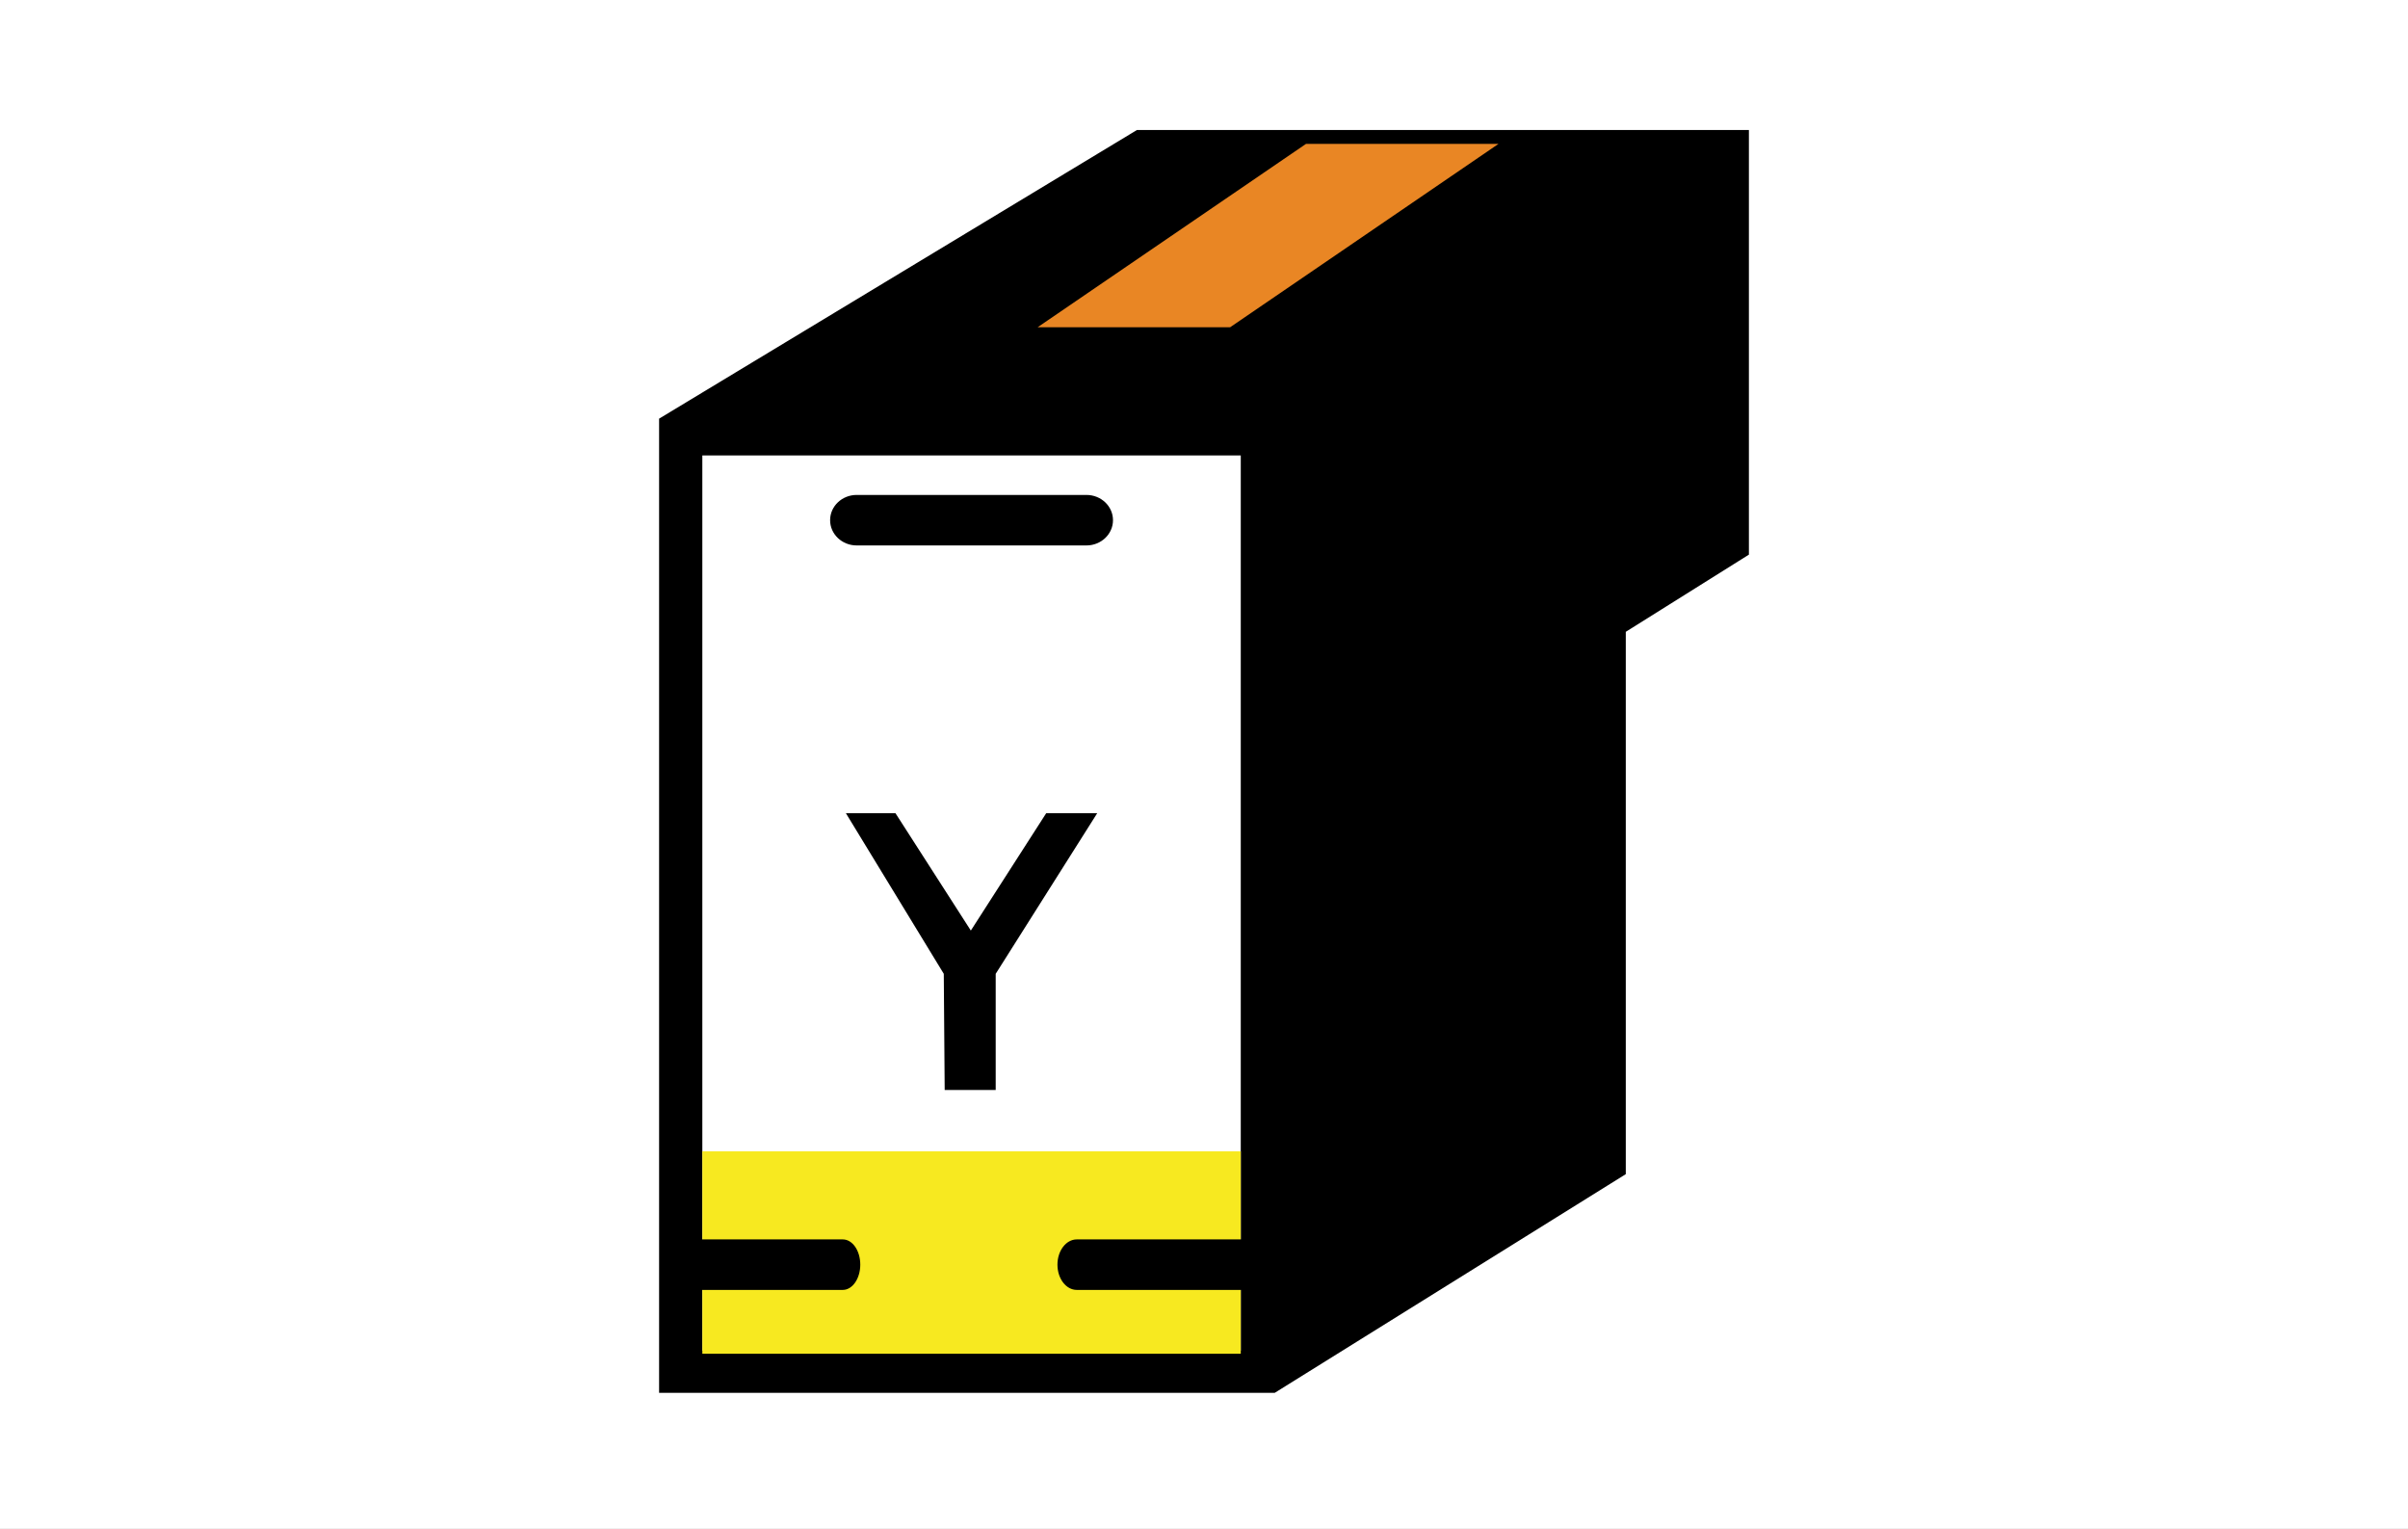
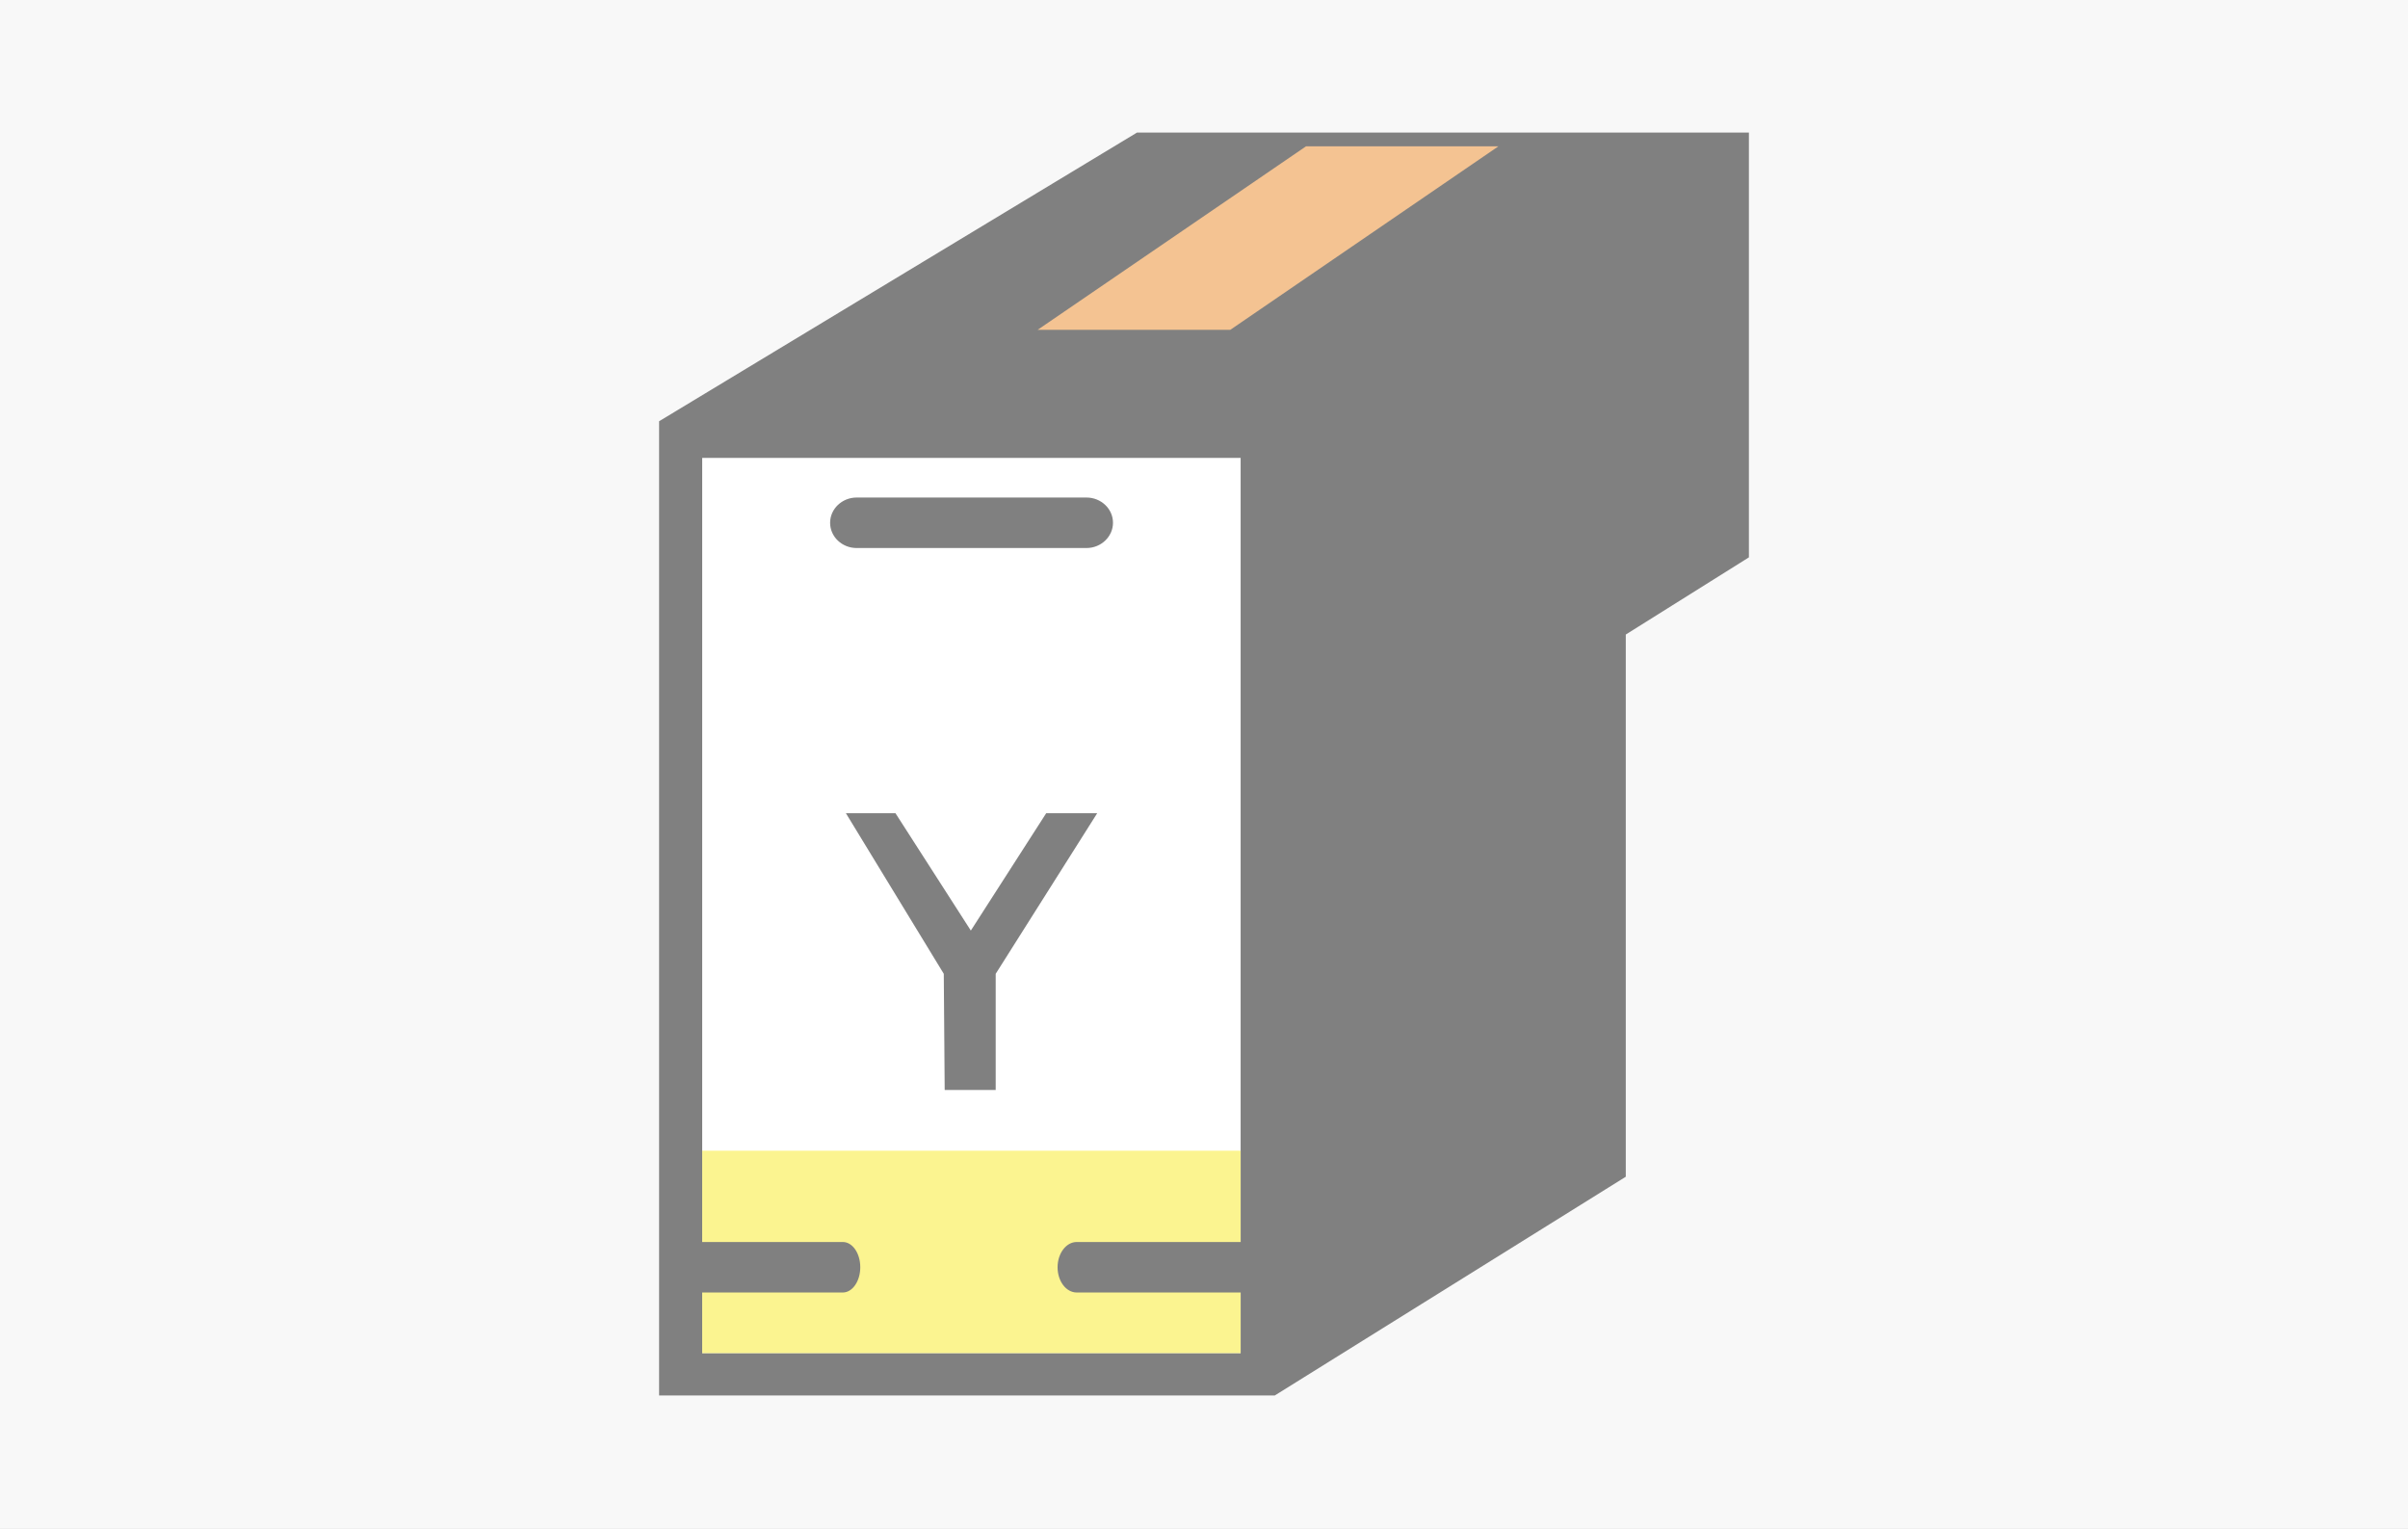
- <svg xmlns="http://www.w3.org/2000/svg" version="1.1" id="Layer_1" x="0px" y="0px" viewBox="0 0 186 118" style="enable-background:new 0 0 186 118;" xml:space="preserve">
-   <style type="text/css">
- 	.st0{fill:#010101;}
- 	.st1{fill:#E4178B;}
- 	.st2{fill:#E98724;}
- 	.st3{fill:#FFFFFF;}
- 	.st4{fill:#F7E920;}
- 	.st5{fill:#E98624;}
- </style>
-   <g>
-     <g>
-       <polygon class="st0" points="51.05,107.8 98.45,107.8 125.48,90.96 125.48,49.23 134.95,43.29 134.95,10.6 87.83,10.6     51.05,32.81   " />
-       <rect x="54.38" y="35.64" class="st1" width="41.45" height="68.9" />
-       <path class="st0" d="M66.99,38.68h16.96c1.13,0,2.04,0.87,2.04,1.95l0,0c0,1.07-0.91,1.95-2.04,1.95H66.26    c-1.13,0-2.04-0.87-2.04-1.95l0,0c0-1.07,0.91-1.95,2.04-1.95H66.99z" />
-       <g>
-         <polygon class="st0" points="62.2,81.76 66.04,81.76 66.04,66.32 73.13,79.78 74.5,79.78 74.5,73.46 67.96,61.23 62.2,61.23         " />
-         <polygon class="st0" points="86.76,81.76 82.92,81.76 82.92,66.32 75.83,79.78 74.45,79.78 74.45,73.46 81,61.23 86.76,61.23         " />
-       </g>
-       <polygon class="st2" points="80.2,25.78 95.01,25.78 115.67,11.66 100.86,11.66   " />
-     </g>
-     <path class="st0" d="M83.75,95.99h12.3c0.82,0,1.48,0.87,1.48,1.95l0,0c0,1.07-0.66,1.95-1.48,1.95H83.2   c-0.82,0-1.48-0.87-1.48-1.95l0,0c0-1.07,0.66-1.95,1.48-1.95H83.75z" />
-     <path class="st0" d="M54.02,95.99h11.17c0.75,0,1.35,0.87,1.35,1.95l0,0c0,1.07-0.6,1.95-1.35,1.95H53.52   c-0.75,0-1.35-0.87-1.35-1.95l0,0c0-1.07,0.6-1.95,1.35-1.95H54.02z" />
-   </g>
-   <rect class="st3" width="186" height="118" />
-   <polygon points="50.91,107.56 98.46,107.56 125.58,90.67 125.58,48.79 135.09,42.83 135.09,10.04 87.82,10.04 50.91,32.33 " />
-   <rect x="54.25" y="35.17" class="st3" width="41.59" height="69.13" />
-   <path d="M66.91,38.22h17.01c1.13,0,2.05,0.87,2.05,1.95l0,0c0,1.08-0.92,1.95-2.05,1.95H66.17c-1.13,0-2.05-0.87-2.05-1.95l0,0  c0-1.08,0.92-1.95,2.05-1.95H66.91z" />
-   <rect x="54.25" y="88.91" class="st4" width="41.59" height="15.63" />
-   <path d="M53.89,95.71H65.1c0.75,0,1.35,0.87,1.35,1.95l0,0c0,1.08-0.61,1.95-1.35,1.95H53.4c-0.75,0-1.35-0.87-1.35-1.95l0,0  c0-1.08,0.61-1.95,1.35-1.95H53.89z" />
-   <path d="M83.71,95.71h12.34c0.82,0,1.49,0.87,1.49,1.95l0,0c0,1.08-0.67,1.95-1.49,1.95H83.17c-0.82,0-1.49-0.87-1.49-1.95l0,0  c0-1.08,0.67-1.95,1.49-1.95H83.71z" />
-   <polygon class="st5" points="80.15,25.27 95.02,25.27 115.75,11.11 100.88,11.11 " />
-   <polygon points="72.97,84.17 76.91,84.17 76.91,75.2 84.75,62.8 80.81,62.8 74.99,71.86 69.17,62.8 65.34,62.8 72.9,75.2 " />
+ <svg xmlns="http://www.w3.org/2000/svg" viewBox="0 0 186 118" style="fill: #010101; background-color: white;">
+   <polygon points="50.91,107.76 98.47,107.76 125.58,90.87 125.58,49 135.09,43.04 135.09,10.24 87.82,10.24 50.91,32.53" />
+   <polygon points="80.15,25.47 95.03,25.47 115.74,11.3 100.88,11.3" style="fill: #E98724;" />
+   <rect x="54.24" y="35.36" width="41.59" height="69.13" style="fill: white;" />
+   <rect x="54.24" y="88.86" width="41.59" height="15.63" style="fill: #F7E920;" />
+   <path d="M66.91,38.42h17.01c1.13,0,2.05,0.87,2.05,1.95l0,0c0,1.07-0.92,1.95-2.05,1.95H66.17 c-1.13,0-2.05-0.87-2.05-1.95l0,0c0-1.07,0.92-1.95,2.05-1.95H66.91z" />
+   <path d="M53.89,95.91H65.1c0.75,0,1.35,0.87,1.35,1.95l0,0c0,1.07-0.6,1.95-1.35,1.95H53.4 c-0.75,0-1.35-0.87-1.35-1.95l0,0c0-1.07,0.6-1.95,1.35-1.95H53.89z" />
+   <path d="M83.71,95.91h12.34c0.82,0,1.48,0.87,1.48,1.95l0,0c0,1.07-0.66,1.95-1.48,1.95H83.17 c-0.82,0-1.48-0.87-1.48-1.95l0,0c0-1.07,0.66-1.95,1.48-1.95H83.71z" />
+   <polygon points="72.97,84.17 76.91,84.17 76.91,75.2 84.75,62.8 80.81,62.8 74.99,71.86 69.17,62.8 65.34,62.8 72.9,75.2" />
+   <rect x="0" y="0" width="186" height="118" style="fill: white; fill-opacity: 0.5;" />
</svg>
